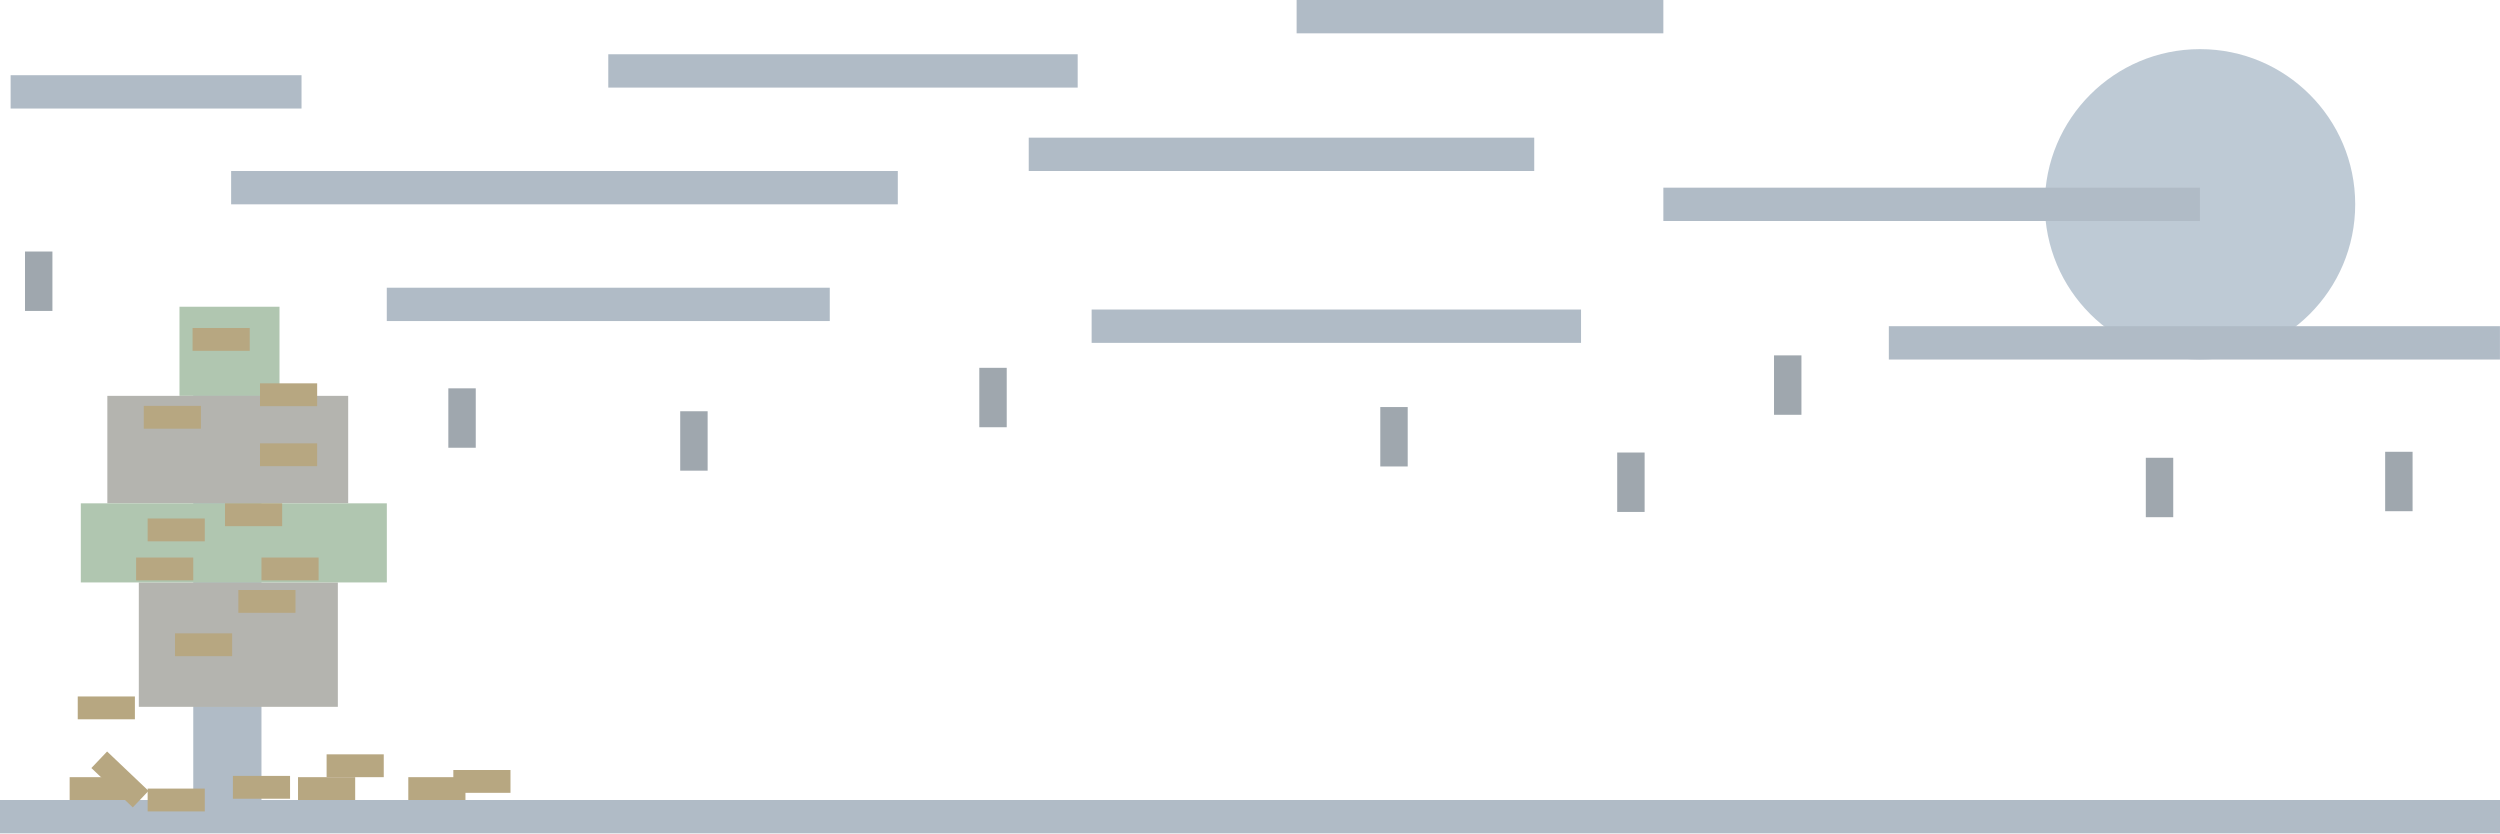
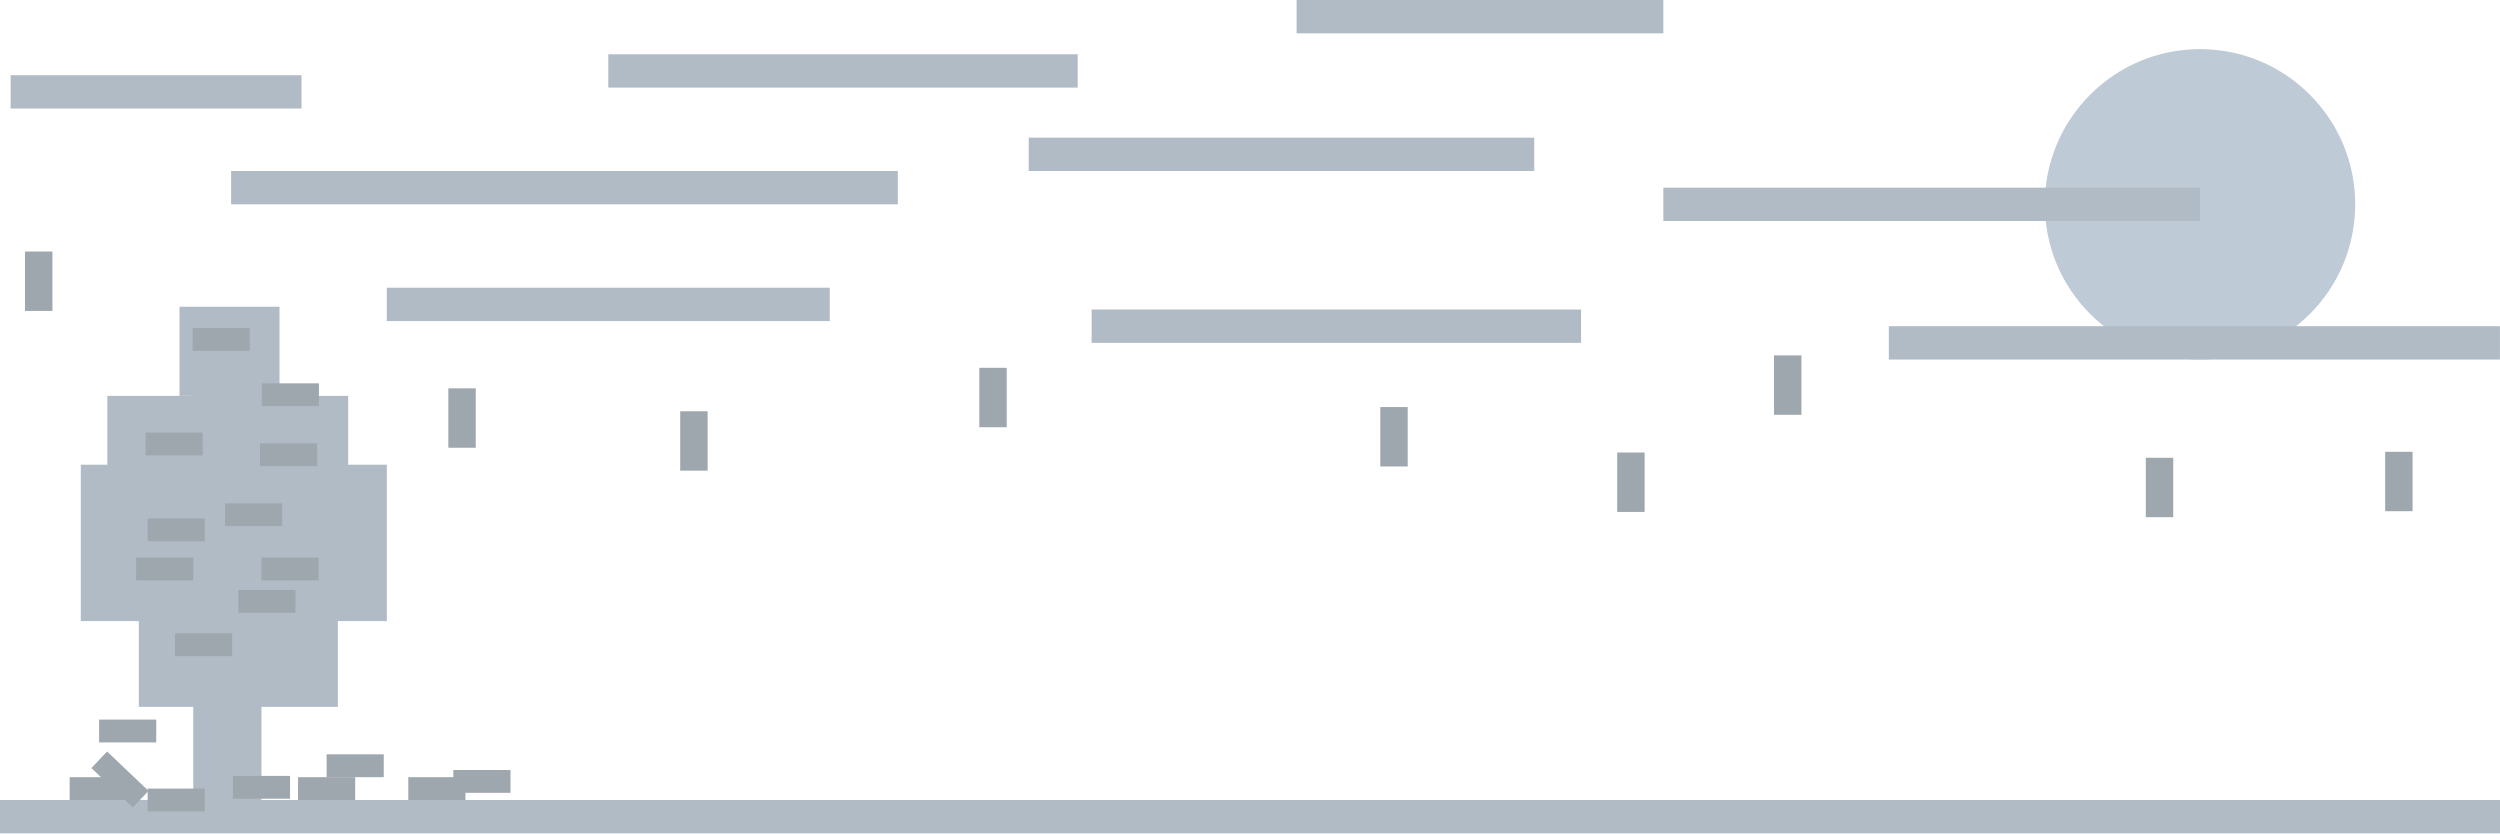
<svg xmlns="http://www.w3.org/2000/svg" width="1500" height="500" version="1.1" viewBox="0 0 1500 500" id="svg11">
  <defs id="defs11" />
-   <rect x="115.958" y="223.441" width="40.924" height="270.022" stroke-miterlimit="26.1" stroke-width="12.525" id="rect11" style="fill:#b0bbc6" />
-   <rect style="fill:#b0c6b0;fill-opacity:1;stroke-width:8.735;stroke-miterlimit:26.1" id="rect34" width="60.007" height="53.473" x="107.692" y="184.038" />
-   <rect style="fill:#b4b4af;fill-opacity:1;stroke-width:14.886;stroke-miterlimit:26.1" id="rect34-6" width="144.511" height="64.488" x="64.405" y="237.512" />
-   <rect style="fill:#b4b4af;fill-opacity:1;stroke-width:14.558;stroke-miterlimit:26.1" id="rect34-6-61" width="119.424" height="74.631" x="83.288" y="349.466" />
-   <rect style="fill:#b0c6b0;fill-opacity:1;stroke-width:14.396;stroke-miterlimit:26.1" id="rect34-6-6" width="183.614" height="47.466" x="48.485" y="302" />
+   <rect x="115.958" y="223.441" width="40.924" height="270.022" stroke-miterlimit="26.1" stroke-width="12.525" id="rect11" style="fill:#b0bbc6;fill-opacity:1" />
+   <rect style="fill:#b0bbc6;fill-opacity:1;stroke-width:8.735;stroke-miterlimit:26.1" id="rect34" width="60.007" height="53.473" x="107.692" y="184.038" />
+   <rect style="fill:#b0bbc6;fill-opacity:1;stroke-width:14.886;stroke-miterlimit:26.1" id="rect34-6" width="144.511" height="64.488" x="64.405" y="237.512" />
+   <rect style="fill:#b0bbc6;fill-opacity:1;stroke-width:14.558;stroke-miterlimit:26.1" id="rect34-6-61" width="119.424" height="74.631" x="83.288" y="349.466" />
+   <rect style="fill:#b0bbc6;fill-opacity:1;stroke-width:20.238;stroke-miterlimit:26.1" id="rect34-6-6" width="183.614" height="93.804" x="48.485" y="278.831" />
  <rect y="480" width="1500" height="20" id="rect1" x="0" style="fill:#b0bbc6" />
  <rect x="232.07" y="172.63" width="265.79" height="20" id="rect2" style="fill:#b0bbc6" />
  <rect x="617.24" y="82.596" width="303.3" height="20" id="rect3" style="fill:#b0bbc6" />
  <rect x="138.68" y="102.6" width="400" height="20" id="rect4" style="fill:#b0bbc6" />
  <rect x="364.97" y="32.558" width="281.64" height="20" id="rect5" style="fill:#b0bbc6" />
  <rect x="777.97" width="220.04" height="20" id="rect6" y="0" style="fill:#b0bbc6" />
  <rect x="654.98" y="185.72" width="293.64" height="20" id="rect7" style="fill:#b0bbc6" />
  <rect x="6.373" y="45.127" width="174.54" height="20" id="rect9" style="fill:#b0bbc6" />
  <circle cx="1320" cy="122.6" r="93.123" id="circle10" style="fill:#becad5;fill-opacity:1" />
  <rect x="998.01" y="112.6" width="321.96" height="20" id="rect10" style="fill:#b0bbc6" />
  <rect x="1133.3" y="195.72" width="366.67" height="20" id="rect8" style="fill:#b0bbc6" />
-   <rect style="fill:#b7a781;fill-opacity:1;stroke:none;stroke-width:11.07;stroke-miterlimit:26.1" id="rect13" width="34.293" height="13.699" x="41.79" y="-480" transform="scale(1,-1)" />
-   <rect style="fill:#b7a781;fill-opacity:1;stroke:none;stroke-width:11.07;stroke-miterlimit:26.1" id="rect13-3" width="34.293" height="13.699" x="178.814" y="-480" transform="scale(1,-1)" />
-   <rect style="fill:#b7a781;fill-opacity:1;stroke:none;stroke-width:11.07;stroke-miterlimit:26.1" id="rect13-5" width="34.293" height="13.699" x="88.58" y="-486.85" transform="scale(1,-1)" />
-   <rect style="fill:#b7a781;fill-opacity:1;stroke:none;stroke-width:11.07;stroke-miterlimit:26.1" id="rect13-6" width="34.293" height="13.699" x="244.98" y="-480" transform="scale(1,-1)" />
-   <rect style="fill:#b7a781;fill-opacity:1;stroke:none;stroke-width:11.07;stroke-miterlimit:26.1" id="rect13-2" width="34.293" height="13.699" x="195.96" y="-466.301" transform="scale(1,-1)" />
-   <rect style="fill:#b7a781;fill-opacity:1;stroke:none;stroke-width:11.07;stroke-miterlimit:26.1" id="rect13-9" width="34.293" height="13.699" x="357.24" y="-296.213" transform="matrix(0.7247616,0.6889997,0.6889997,-0.7247616,0,0)" />
-   <rect style="fill:#b7a781;fill-opacity:1;stroke:none;stroke-width:11.07;stroke-miterlimit:26.1" id="rect13-1" width="34.293" height="13.699" x="156.882" y="-348.223" transform="scale(1,-1)" />
-   <rect style="fill:#b7a781;fill-opacity:1;stroke:none;stroke-width:11.07;stroke-miterlimit:26.1" id="rect13-27" width="34.293" height="13.699" x="88.58" y="-324.802" transform="scale(1,-1)" />
-   <rect style="fill:#b7a781;fill-opacity:1;stroke:none;stroke-width:11.07;stroke-miterlimit:26.1" id="rect13-0" width="34.293" height="13.699" x="156" y="-243.699" transform="scale(1,-1)" />
-   <rect style="fill:#b7a781;fill-opacity:1;stroke:none;stroke-width:11.07;stroke-miterlimit:26.1" id="rect13-93" width="34.293" height="13.699" x="86.256" y="-257.213" transform="scale(1,-1)" />
-   <rect style="fill:#b7a781;fill-opacity:1;stroke:none;stroke-width:11.07;stroke-miterlimit:26.1" id="rect13-93-4" width="34.293" height="13.699" x="46.645" y="-431.578" transform="scale(1,-1)" />
-   <rect style="fill:#b7a781;fill-opacity:1;stroke:none;stroke-width:11.07;stroke-miterlimit:26.1" id="rect13-60" width="34.293" height="13.699" x="115.541" y="-210.493" transform="scale(1,-1)" />
-   <rect style="fill:#b7a781;fill-opacity:1;stroke:none;stroke-width:11.07;stroke-miterlimit:26.1" id="rect13-62" width="34.293" height="13.699" x="135" y="-315.699" transform="scale(1,-1)" />
-   <rect style="fill:#b7a781;fill-opacity:1;stroke:none;stroke-width:11.07;stroke-miterlimit:26.1" id="rect13-61" width="34.293" height="13.699" x="156" y="-279.699" transform="scale(1,-1)" />
-   <rect style="fill:#b7a781;fill-opacity:1;stroke:none;stroke-width:11.07;stroke-miterlimit:26.1" id="rect13-8" width="34.293" height="13.699" x="105" y="-393.699" transform="scale(1,-1)" />
-   <rect style="fill:#b7a781;fill-opacity:1;stroke:none;stroke-width:11.07;stroke-miterlimit:26.1" id="rect13-7" width="34.293" height="13.699" x="143" y="-367.699" transform="scale(1,-1)" />
-   <rect style="fill:#b7a781;fill-opacity:1;stroke:none;stroke-width:11.07;stroke-miterlimit:26.1" id="rect13-92" width="34.293" height="13.699" x="81.665" y="-348.223" transform="scale(1,-1)" />
-   <rect style="fill:#b7a781;fill-opacity:1;stroke:none;stroke-width:11.07;stroke-miterlimit:26.1" id="rect13-02" width="34.293" height="13.699" x="272" y="-475.699" transform="scale(1,-1)" />
-   <rect style="fill:#b7a781;fill-opacity:1;stroke:none;stroke-width:11.07;stroke-miterlimit:26.1" id="rect13-37" width="34.293" height="13.699" x="139.736" y="-479.243" transform="scale(1,-1)" />
+   <rect style="fill:#9fa7ae;fill-opacity:1;stroke:none;stroke-width:11.07;stroke-miterlimit:26.1" id="rect13" width="34.293" height="13.699" x="41.79" y="-480" transform="scale(1,-1)" />
+   <rect style="fill:#9fa7ae;fill-opacity:1;stroke:none;stroke-width:11.07;stroke-miterlimit:26.1" id="rect13-3" width="34.293" height="13.699" x="178.814" y="-480" transform="scale(1,-1)" />
+   <rect style="fill:#9fa7ae;fill-opacity:1;stroke:none;stroke-width:11.07;stroke-miterlimit:26.1" id="rect13-5" width="34.293" height="13.699" x="88.58" y="-486.85" transform="scale(1,-1)" />
+   <rect style="fill:#9fa7ae;fill-opacity:1;stroke:none;stroke-width:11.07;stroke-miterlimit:26.1" id="rect13-6" width="34.293" height="13.699" x="244.98" y="-480" transform="scale(1,-1)" />
+   <rect style="fill:#9fa7ae;fill-opacity:1;stroke:none;stroke-width:11.07;stroke-miterlimit:26.1" id="rect13-2" width="34.293" height="13.699" x="195.96" y="-466.301" transform="scale(1,-1)" />
+   <rect style="fill:#9fa7ae;fill-opacity:1;stroke:none;stroke-width:11.07;stroke-miterlimit:26.1" id="rect13-9" width="34.293" height="13.699" x="357.24" y="-296.213" transform="matrix(0.7247616,0.6889997,0.6889997,-0.7247616,0,0)" />
+   <rect style="fill:#9fa7ae;fill-opacity:1;stroke:none;stroke-width:11.07;stroke-miterlimit:26.1" id="rect13-1" width="34.293" height="13.699" x="156.882" y="-348.223" transform="scale(1,-1)" />
+   <rect style="fill:#9fa7ae;fill-opacity:1;stroke:none;stroke-width:11.07;stroke-miterlimit:26.1" id="rect13-27" width="34.293" height="13.699" x="88.58" y="-324.802" transform="scale(1,-1)" />
+   <rect style="fill:#9fa7ae;fill-opacity:1;stroke:none;stroke-width:11.07;stroke-miterlimit:26.1" id="rect13-0" width="34.293" height="13.699" x="157.067" y="-243.699" transform="scale(1,-1)" />
+   <rect style="fill:#9fa7ae;fill-opacity:1;stroke:none;stroke-width:11.07;stroke-miterlimit:26.1" id="rect13-93" width="34.293" height="13.699" x="87.323" y="-273.222" transform="scale(1,-1)" />
+   <rect style="fill:#9fa7ae;fill-opacity:1;stroke:none;stroke-width:11.07;stroke-miterlimit:26.1" id="rect13-93-4" width="34.293" height="13.699" x="59.452" y="-445.452" transform="scale(1,-1)" />
+   <rect style="fill:#9fa7ae;fill-opacity:1;stroke:none;stroke-width:11.07;stroke-miterlimit:26.1" id="rect13-60" width="34.293" height="13.699" x="115.541" y="-210.493" transform="scale(1,-1)" />
+   <rect style="fill:#9fa7ae;fill-opacity:1;stroke:none;stroke-width:11.07;stroke-miterlimit:26.1" id="rect13-62" width="34.293" height="13.699" x="135" y="-315.699" transform="scale(1,-1)" />
+   <rect style="fill:#9fa7ae;fill-opacity:1;stroke:none;stroke-width:11.07;stroke-miterlimit:26.1" id="rect13-61" width="34.293" height="13.699" x="156" y="-279.699" transform="scale(1,-1)" />
+   <rect style="fill:#9fa7ae;fill-opacity:1;stroke:none;stroke-width:11.07;stroke-miterlimit:26.1" id="rect13-8" width="34.293" height="13.699" x="105" y="-393.699" transform="scale(1,-1)" />
+   <rect style="fill:#9fa7ae;fill-opacity:1;stroke:none;stroke-width:11.07;stroke-miterlimit:26.1" id="rect13-7" width="34.293" height="13.699" x="143" y="-367.699" transform="scale(1,-1)" />
+   <rect style="fill:#9fa7ae;fill-opacity:1;stroke:none;stroke-width:11.07;stroke-miterlimit:26.1" id="rect13-92" width="34.293" height="13.699" x="81.665" y="-348.223" transform="scale(1,-1)" />
+   <rect style="fill:#9fa7ae;fill-opacity:1;stroke:none;stroke-width:11.07;stroke-miterlimit:26.1" id="rect13-02" width="34.293" height="13.699" x="272" y="-475.699" transform="scale(1,-1)" />
+   <rect style="fill:#9fa7ae;fill-opacity:1;stroke:none;stroke-width:11.07;stroke-miterlimit:26.1" id="rect13-37" width="34.293" height="13.699" x="139.736" y="-479.243" transform="scale(1,-1)" />
  <rect style="fill:#9fa7ae;fill-opacity:1;stroke-width:9.4;stroke-miterlimit:26.1" id="rect35-7" width="16.453" height="35.649" x="828.172" y="244.229" />
  <rect style="fill:#9fa7ae;fill-opacity:1;stroke-width:9.4;stroke-miterlimit:26.1" id="rect35-9" width="16.453" height="35.649" x="587.582" y="220.694" />
  <rect style="fill:#9fa7ae;fill-opacity:1;stroke-width:9.4;stroke-miterlimit:26.1" id="rect35-1" width="16.453" height="35.649" x="408.126" y="246.751" />
  <rect style="fill:#9fa7ae;fill-opacity:1;stroke-width:9.4;stroke-miterlimit:26.1" id="rect35-8" width="16.453" height="35.649" x="1287.49" y="274.666" />
  <rect style="fill:#9fa7ae;fill-opacity:1;stroke-width:9.4;stroke-miterlimit:26.1" id="rect35-6" width="16.453" height="35.649" x="1064.41" y="213.228" />
  <rect style="fill:#9fa7ae;fill-opacity:1;stroke-width:9.4;stroke-miterlimit:26.1" id="rect35-0" width="16.453" height="35.649" x="970.319" y="271.515" />
  <rect style="fill:#9fa7ae;fill-opacity:1;stroke-width:9.4;stroke-miterlimit:26.1" id="rect35-61" width="16.453" height="35.649" x="269" y="233" />
  <rect style="fill:#9fa7ae;fill-opacity:1;stroke-width:9.4;stroke-miterlimit:26.1" id="rect35-65" width="16.453" height="35.649" x="15" y="150.912" />
  <rect style="fill:#9fa7ae;fill-opacity:1;stroke-width:9.4;stroke-miterlimit:26.1" id="rect35-4" width="16.453" height="35.649" x="1431.097" y="271.07" />
</svg>
